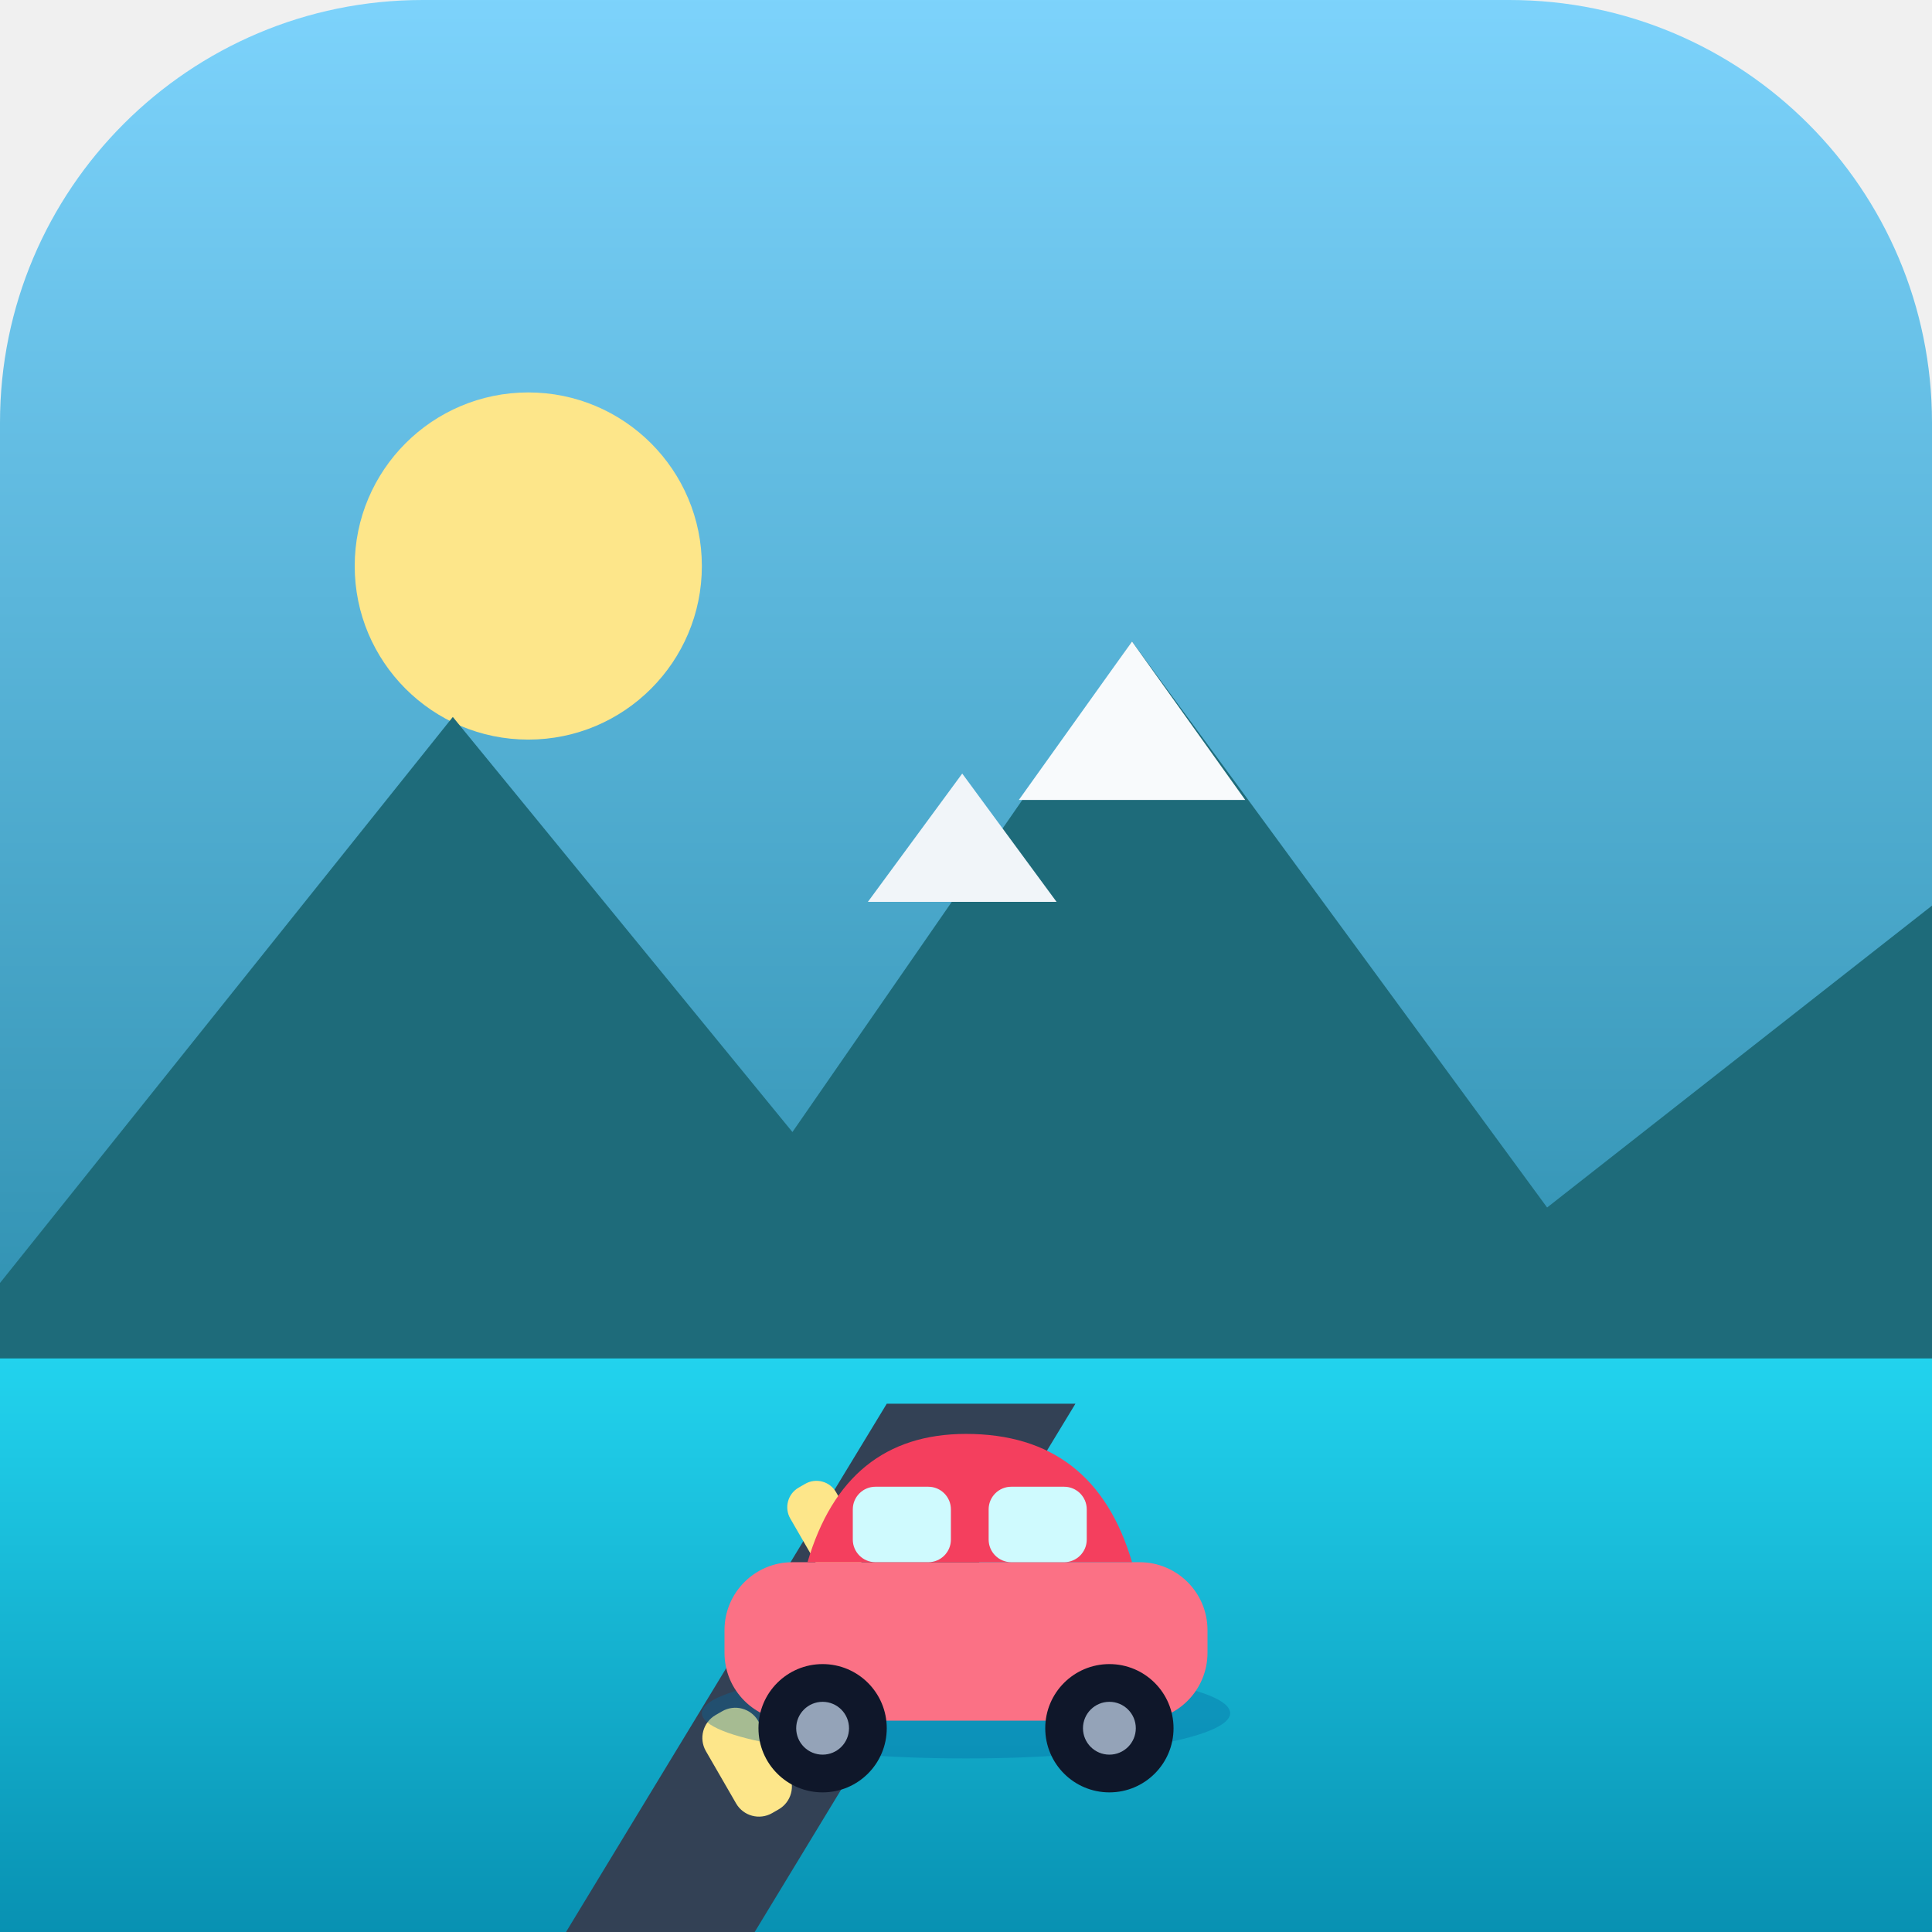
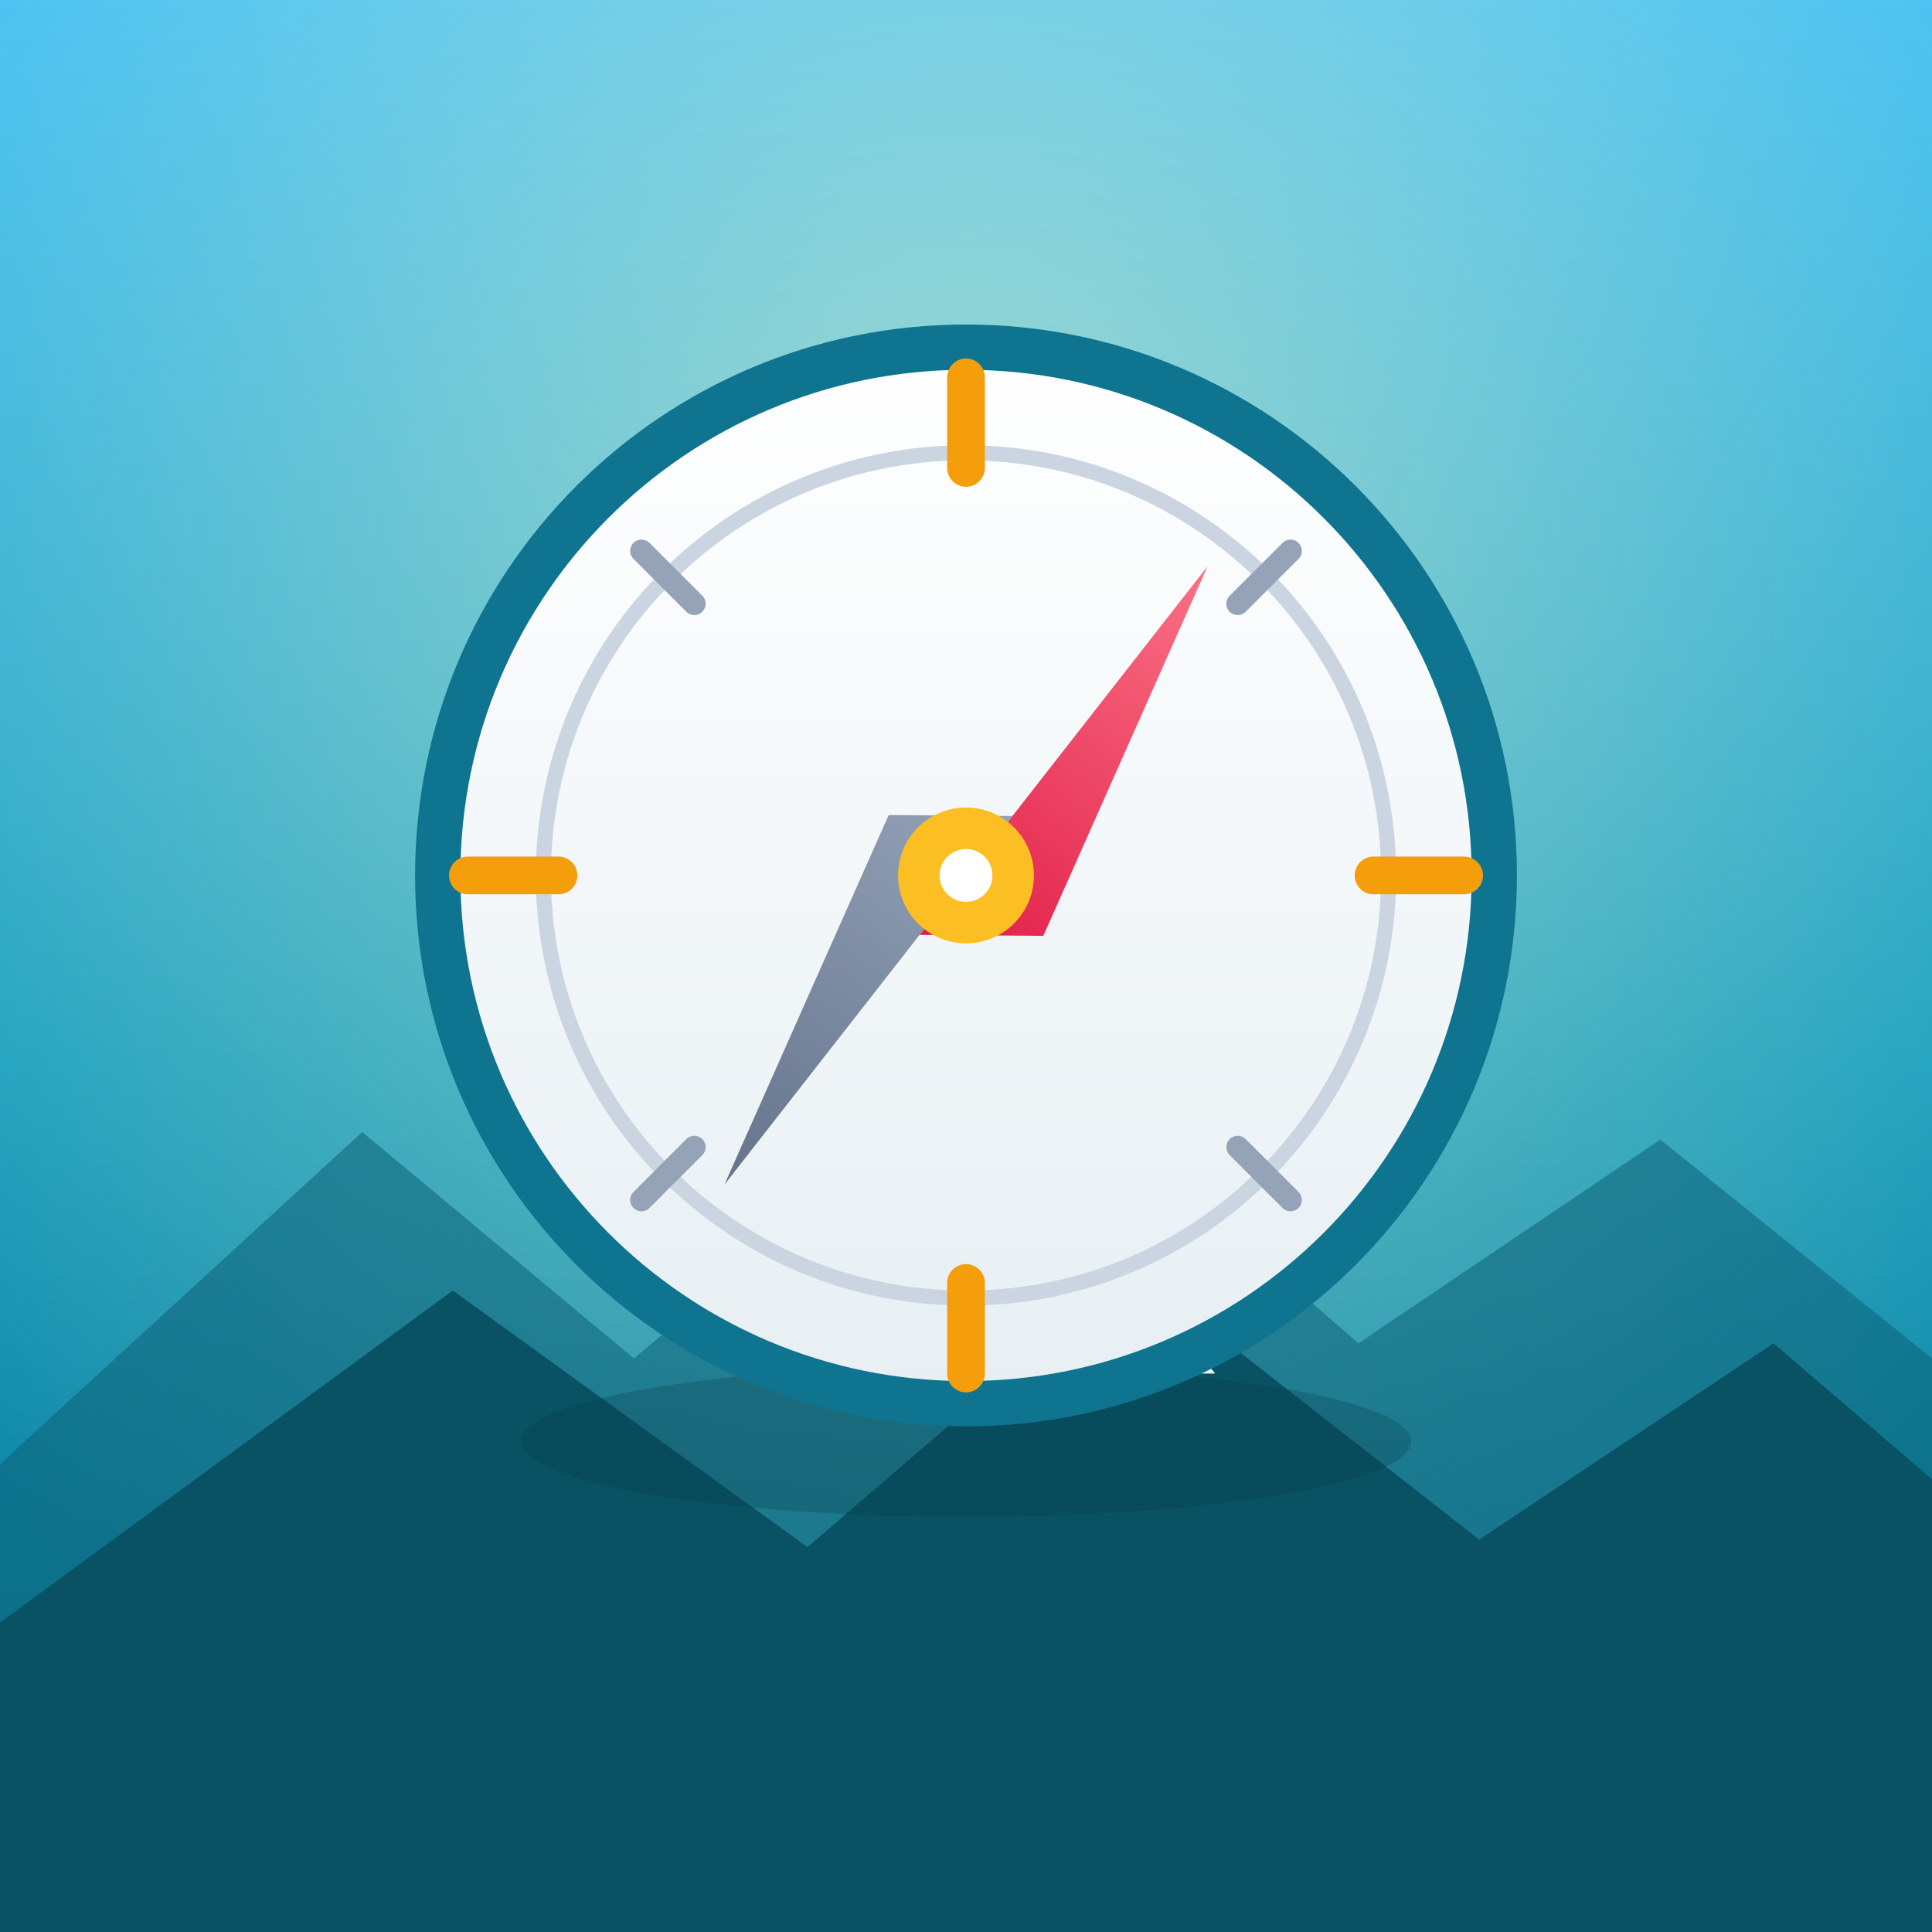
<svg xmlns="http://www.w3.org/2000/svg" viewBox="0 0 512 512" width="512" height="512">
  <defs>
    <linearGradient id="sky" x1="0" y1="0" x2="0" y2="1">
-       <stop offset="0" stop-color="#7dd3fc" />
+       <stop offset="0" stop-color="#38bdf8" />
+       <stop offset=".55" stop-color="#0e9bc0" />
      <stop offset="1" stop-color="#0e7490" />
    </linearGradient>
-     <linearGradient id="lake" x1="0" y1="0" x2="0" y2="1">
-       <stop offset="0" stop-color="#22d3ee" />
-       <stop offset="1" stop-color="#0891b2" />
+     <radialGradient id="glow" cx=".5" cy=".28" r=".7">
+       <stop offset="0" stop-color="#fef9c3" stop-opacity=".55" />
+       <stop offset="1" stop-color="#fef9c3" stop-opacity="0" />
+     </radialGradient>
+     <linearGradient id="disk" x1="0" y1="0" x2="0" y2="1">
+       <stop offset="0" stop-color="#ffffff" />
+       <stop offset="1" stop-color="#e7eff3" />
+     </linearGradient>
+     <linearGradient id="needleN" x1="0" y1="0" x2="0" y2="1">
+       <stop offset="0" stop-color="#fb7185" />
+       <stop offset="1" stop-color="#e11d48" />
+     </linearGradient>
+     <linearGradient id="needleS" x1="0" y1="0" x2="0" y2="1">
+       <stop offset="0" stop-color="#94a3b8" />
+       <stop offset="1" stop-color="#64748b" />
    </linearGradient>
  </defs>
-   <rect width="512" height="512" rx="112" fill="url(#sky)" />
-   <circle cx="140" cy="150" r="46" fill="#fde68a" />
-   <path d="M0 340 L120 190 L210 300 L300 170 L410 320 L512 240 L512 400 L0 400 Z" fill="#1e6b7a" />
-   <path d="M255 205 l25 34 -50 0 z" fill="#f1f5f9" />
-   <path d="M300 170 l30 42 -60 0 z" fill="#f8fafc" />
-   <rect x="0" y="360" width="512" height="152" fill="url(#lake)" />
-   <path d="M150 512 L235 372 L285 372 L200 512 Z" fill="#334155" />
-   <rect x="212" y="392" width="14" height="26" rx="6" fill="#fde68a" transform="rotate(-30 219 405)" />
-   <rect x="190" y="452" width="16" height="30" rx="7" fill="#fde68a" transform="rotate(-30 198 467)" />
-   <g transform="translate(256 420)">
-     <ellipse cx="0" cy="34" rx="70" ry="12" fill="#0369a1" opacity="0.35" />
-     <rect x="-64" y="-6" width="128" height="42" rx="18" fill="#fb7185" />
-     <path d="M-42 -6 q10 -34 42 -34 q34 0 44 34 z" fill="#f43f5e" />
-     <rect x="-30" y="-26" width="26" height="20" rx="6" fill="#cffafe" />
-     <rect x="6" y="-26" width="26" height="20" rx="6" fill="#cffafe" />
-     <circle cx="-38" cy="38" r="17" fill="#0f172a" />
-     <circle cx="-38" cy="38" r="7" fill="#94a3b8" />
-     <circle cx="38" cy="38" r="17" fill="#0f172a" />
-     <circle cx="38" cy="38" r="7" fill="#94a3b8" />
+   <rect width="512" height="512" fill="url(#sky)" />
+   <rect width="512" height="512" fill="url(#glow)" />
+   <path d="M0 388 L96 300 L168 360 L268 276 L360 356 L440 302 L512 360 L512 512 L0 512 Z" fill="#0b6076" opacity=".55" />
+   <path d="M0 430 L120 342 L214 410 L300 336 L392 408 L470 356 L512 392 L512 512 L0 512 Z" fill="#095264" />
+   <path d="M268 276 l26 34 -52 0 z" fill="#f1f5f9" />
+   <path d="M300 336 l22 28 -44 0 z" fill="#f8fafc" />
+   <g transform="translate(256 232)">
+     <ellipse cx="0" cy="150" rx="118" ry="20" fill="#063a49" opacity=".28" />
+     <circle r="140" fill="url(#disk)" />
+     <circle r="140" fill="none" stroke="#0e7490" stroke-width="12" />
+     <circle r="112" fill="none" stroke="#cbd5e1" stroke-width="4" />
+     <g stroke-linecap="round">
+       <line x1="0" y1="-132" x2="0" y2="-108" stroke="#f59e0b" stroke-width="10" />
+       <line x1="132" y1="0" x2="108" y2="0" stroke="#f59e0b" stroke-width="10" />
+       <line x1="0" y1="132" x2="0" y2="108" stroke="#f59e0b" stroke-width="10" />
+       <line x1="-132" y1="0" x2="-108" y2="0" stroke="#f59e0b" stroke-width="10" />
+     </g>
+     <g stroke="#94a3b8" stroke-width="6" stroke-linecap="round">
+       <line x1="86" y1="-86" x2="72" y2="-72" />
+       <line x1="86" y1="86" x2="72" y2="72" />
+       <line x1="-86" y1="86" x2="-72" y2="72" />
+       <line x1="-86" y1="-86" x2="-72" y2="-72" />
+     </g>
+     <g transform="rotate(38)">
+       <path d="M0 -104 L26 0 L0 20 Z" fill="url(#needleN)" />
+       <path d="M0 104 L-26 0 L0 -20 Z" fill="url(#needleS)" />
+     </g>
+     <circle r="18" fill="#fbbf24" />
+     <circle r="7" fill="#fff" />
  </g>
</svg>
